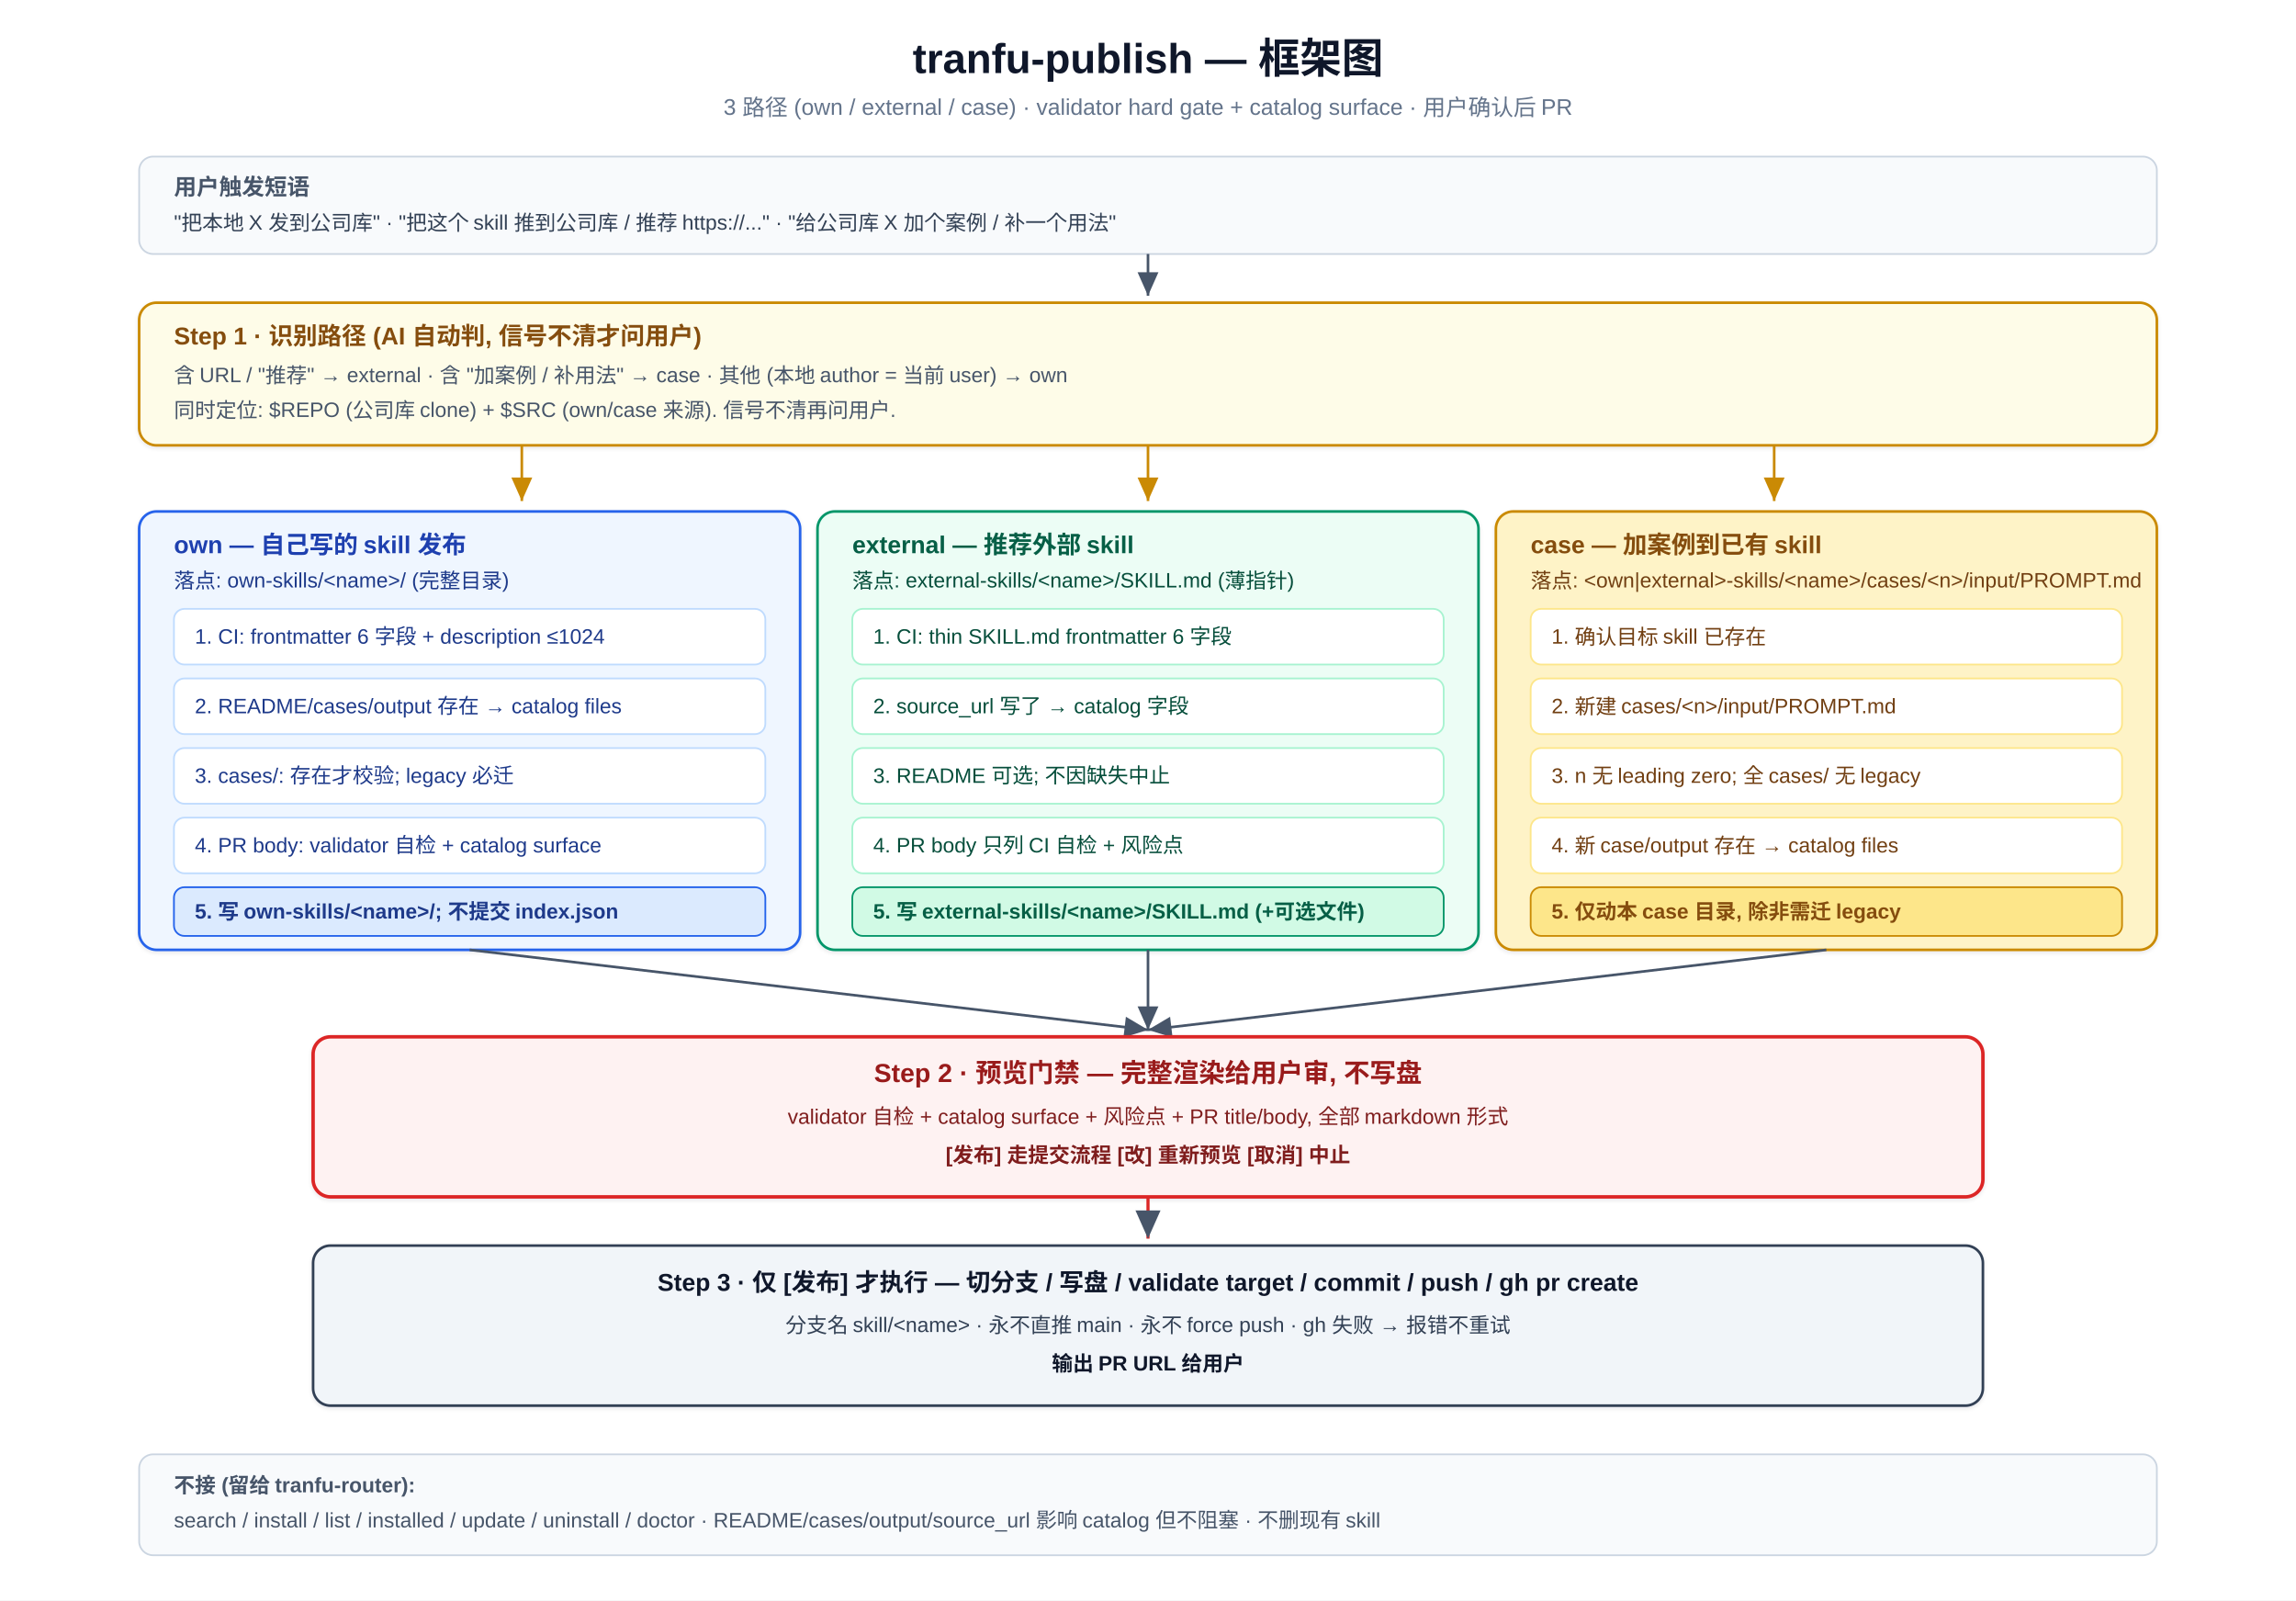
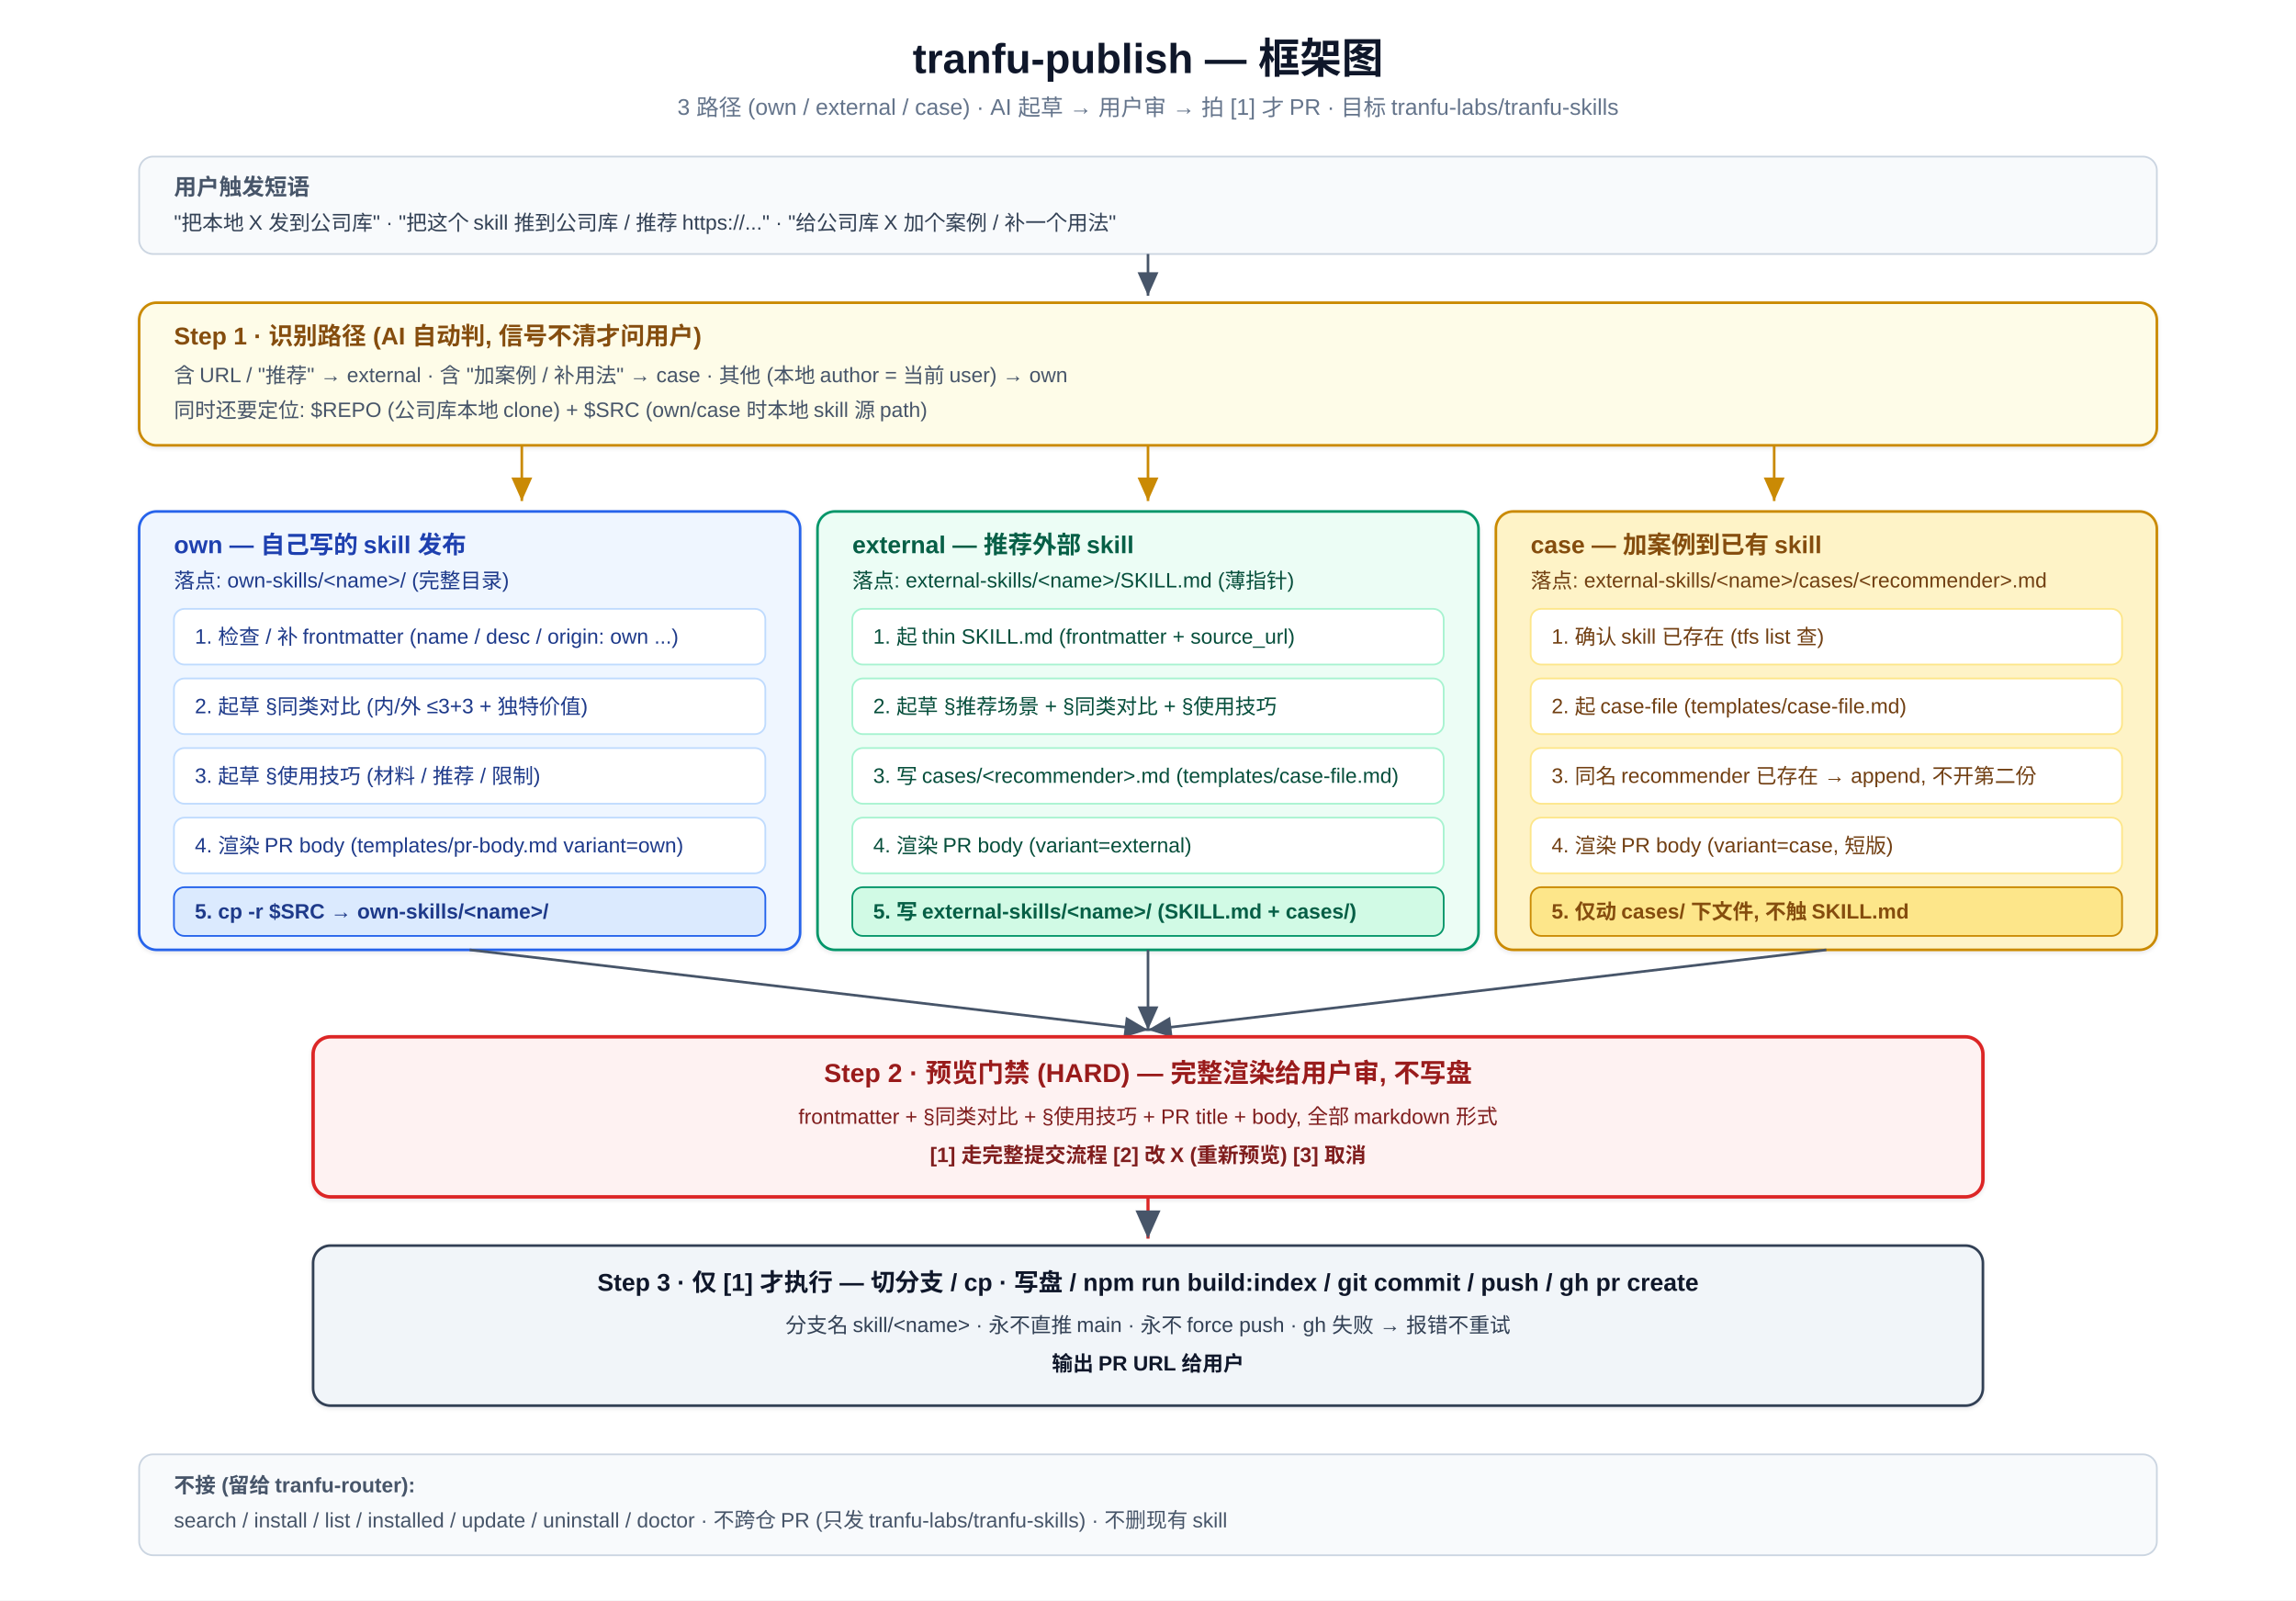
<svg xmlns="http://www.w3.org/2000/svg" viewBox="0 0 1320 920" font-family="system-ui, -apple-system, &quot;PingFang SC&quot;, &quot;Helvetica Neue&quot;, Arial, sans-serif">
  <defs>
    <style>text{font-family:system-ui,-apple-system,"PingFang SC","Helvetica Neue",Arial,sans-serif;}</style>
    <marker id="arr-gray" markerWidth="10" markerHeight="8" refX="9" refY="4" orient="auto" markerUnits="strokeWidth">
      <path d="M0,0 L9,4 L0,8 Z" fill="#475569" />
    </marker>
    <marker id="arr-blue" markerWidth="10" markerHeight="8" refX="9" refY="4" orient="auto" markerUnits="strokeWidth">
      <path d="M0,0 L9,4 L0,8 Z" fill="#2563eb" />
    </marker>
    <marker id="arr-green" markerWidth="10" markerHeight="8" refX="9" refY="4" orient="auto" markerUnits="strokeWidth">
      <path d="M0,0 L9,4 L0,8 Z" fill="#059669" />
    </marker>
    <marker id="arr-amber" markerWidth="10" markerHeight="8" refX="9" refY="4" orient="auto" markerUnits="strokeWidth">
      <path d="M0,0 L9,4 L0,8 Z" fill="#ca8a04" />
    </marker>
    <filter id="soft" x="-20%" y="-20%" width="140%" height="140%">
      <feDropShadow dx="0" dy="1" stdDeviation="1.2" flood-color="#0f172a" flood-opacity="0.10" />
    </filter>
  </defs>
  <rect width="1320" height="920" fill="#ffffff" />
  <text x="660" y="42" text-anchor="middle" font-size="24" font-weight="700" fill="#0f172a">tranfu-publish — 框架图</text>
-   <text x="660" y="66" text-anchor="middle" font-size="13" fill="#64748b">3 路径 (own / external / case) · validator hard gate + catalog surface · 用户确认后 PR</text>
+   <text x="660" y="66" text-anchor="middle" font-size="13" fill="#64748b">3 路径 (own / external / case) · AI 起草 → 用户审 → 拍 [1] 才 PR · 目标 tranfu-labs/tranfu-skills</text>
  <rect x="80" y="90" width="1160" height="56" rx="8" fill="#f8fafc" stroke="#cbd5e1" stroke-width="1" />
  <text x="100" y="112" font-size="13" font-weight="600" fill="#475569">用户触发短语</text>
  <text x="100" y="132" font-size="12" fill="#334155">"把本地 X 发到公司库"  ·  "把这个 skill 推到公司库 / 推荐 https://..."  ·  "给公司库 X 加个案例 / 补一个用法"</text>
  <line x1="660" y1="146" x2="660" y2="170" stroke="#475569" stroke-width="1.5" marker-end="url(#arr-gray)" />
  <rect x="80" y="174" width="1160" height="82" rx="10" fill="#fefce8" stroke="#ca8a04" stroke-width="1.5" filter="url(#soft)" />
  <text x="100" y="198" font-size="14" font-weight="700" fill="#854d0e">Step 1 · 识别路径 (AI 自动判, 信号不清才问用户)</text>
  <text x="100" y="220" font-size="12" fill="#475569">含 URL / "推荐" → external          ·         含 "加案例 / 补用法" → case          ·         其他 (本地 author = 当前 user) → own</text>
-   <text x="100" y="240" font-size="12" fill="#475569">同时定位: $REPO (公司库 clone) + $SRC (own/case 来源). 信号不清再问用户.</text>
+   <text x="100" y="240" font-size="12" fill="#475569">同时还要定位: $REPO (公司库本地 clone) + $SRC (own/case 时本地 skill 源 path)</text>
  <line x1="300" y1="256" x2="300" y2="288" stroke="#ca8a04" stroke-width="1.5" marker-end="url(#arr-amber)" />
  <line x1="660" y1="256" x2="660" y2="288" stroke="#ca8a04" stroke-width="1.5" marker-end="url(#arr-amber)" />
  <line x1="1020" y1="256" x2="1020" y2="288" stroke="#ca8a04" stroke-width="1.5" marker-end="url(#arr-amber)" />
  <rect x="80" y="294" width="380" height="252" rx="10" fill="#eff6ff" stroke="#2563eb" stroke-width="1.5" filter="url(#soft)" />
  <text x="100" y="318" font-size="14" font-weight="700" fill="#1e40af">own — 自己写的 skill 发布</text>
  <text x="100" y="338" font-size="12" fill="#1e3a8a">落点: own-skills/&lt;name&gt;/ (完整目录)</text>
  <rect x="100" y="350" width="340" height="32" rx="6" fill="#ffffff" stroke="#bfdbfe" />
-   <text x="112" y="370" font-size="12" fill="#1e3a8a">1. CI: frontmatter 6 字段 + description ≤1024</text>
+   <text x="112" y="370" font-size="12" fill="#1e3a8a">1. 检查 / 补 frontmatter (name / desc / origin: own ...)</text>
  <rect x="100" y="390" width="340" height="32" rx="6" fill="#ffffff" stroke="#bfdbfe" />
-   <text x="112" y="410" font-size="12" fill="#1e3a8a">2. README/cases/output 存在 → catalog files</text>
+   <text x="112" y="410" font-size="12" fill="#1e3a8a">2. 起草 §同类对比 (内/外 ≤3+3 + 独特价值)</text>
  <rect x="100" y="430" width="340" height="32" rx="6" fill="#ffffff" stroke="#bfdbfe" />
-   <text x="112" y="450" font-size="12" fill="#1e3a8a">3. cases/: 存在才校验; legacy 必迁</text>
+   <text x="112" y="450" font-size="12" fill="#1e3a8a">3. 起草 §使用技巧 (材料 / 推荐 / 限制)</text>
  <rect x="100" y="470" width="340" height="32" rx="6" fill="#ffffff" stroke="#bfdbfe" />
-   <text x="112" y="490" font-size="12" fill="#1e3a8a">4. PR body: validator 自检 + catalog surface</text>
+   <text x="112" y="490" font-size="12" fill="#1e3a8a">4. 渲染 PR body (templates/pr-body.md variant=own)</text>
  <rect x="100" y="510" width="340" height="28" rx="6" fill="#dbeafe" stroke="#2563eb" />
-   <text x="112" y="528" font-size="12" font-weight="600" fill="#1e3a8a">5. 写 own-skills/&lt;name&gt;/; 不提交 index.json</text>
+   <text x="112" y="528" font-size="12" font-weight="600" fill="#1e3a8a">5. cp -r $SRC → own-skills/&lt;name&gt;/</text>
  <rect x="470" y="294" width="380" height="252" rx="10" fill="#ecfdf5" stroke="#059669" stroke-width="1.5" filter="url(#soft)" />
  <text x="490" y="318" font-size="14" font-weight="700" fill="#065f46">external — 推荐外部 skill</text>
  <text x="490" y="338" font-size="12" fill="#064e3b">落点: external-skills/&lt;name&gt;/SKILL.md (薄指针)</text>
  <rect x="490" y="350" width="340" height="32" rx="6" fill="#ffffff" stroke="#a7f3d0" />
-   <text x="502" y="370" font-size="12" fill="#064e3b">1. CI: thin SKILL.md frontmatter 6 字段</text>
+   <text x="502" y="370" font-size="12" fill="#064e3b">1. 起 thin SKILL.md (frontmatter + source_url)</text>
  <rect x="490" y="390" width="340" height="32" rx="6" fill="#ffffff" stroke="#a7f3d0" />
-   <text x="502" y="410" font-size="12" fill="#064e3b">2. source_url 写了 → catalog 字段</text>
+   <text x="502" y="410" font-size="12" fill="#064e3b">2. 起草 §推荐场景 + §同类对比 + §使用技巧</text>
  <rect x="490" y="430" width="340" height="32" rx="6" fill="#ffffff" stroke="#a7f3d0" />
-   <text x="502" y="450" font-size="12" fill="#064e3b">3. README 可选; 不因缺失中止</text>
+   <text x="502" y="450" font-size="12" fill="#064e3b">3. 写 cases/&lt;recommender&gt;.md (templates/case-file.md)</text>
  <rect x="490" y="470" width="340" height="32" rx="6" fill="#ffffff" stroke="#a7f3d0" />
-   <text x="502" y="490" font-size="12" fill="#064e3b">4. PR body 只列 CI 自检 + 风险点</text>
+   <text x="502" y="490" font-size="12" fill="#064e3b">4. 渲染 PR body (variant=external)</text>
  <rect x="490" y="510" width="340" height="28" rx="6" fill="#d1fae5" stroke="#059669" />
-   <text x="502" y="528" font-size="12" font-weight="600" fill="#065f46">5. 写 external-skills/&lt;name&gt;/SKILL.md (+可选文件)</text>
+   <text x="502" y="528" font-size="12" font-weight="600" fill="#065f46">5. 写 external-skills/&lt;name&gt;/ (SKILL.md + cases/)</text>
  <rect x="860" y="294" width="380" height="252" rx="10" fill="#fef3c7" stroke="#ca8a04" stroke-width="1.5" filter="url(#soft)" />
  <text x="880" y="318" font-size="14" font-weight="700" fill="#854d0e">case — 加案例到已有 skill</text>
-   <text x="880" y="338" font-size="12" fill="#713f12">落点: &lt;own|external&gt;-skills/&lt;name&gt;/cases/&lt;n&gt;/input/PROMPT.md</text>
+   <text x="880" y="338" font-size="12" fill="#713f12">落点: external-skills/&lt;name&gt;/cases/&lt;recommender&gt;.md</text>
  <rect x="880" y="350" width="340" height="32" rx="6" fill="#ffffff" stroke="#fde68a" />
-   <text x="892" y="370" font-size="12" fill="#713f12">1. 确认目标 skill 已存在</text>
+   <text x="892" y="370" font-size="12" fill="#713f12">1. 确认 skill 已存在 (tfs list 查)</text>
  <rect x="880" y="390" width="340" height="32" rx="6" fill="#ffffff" stroke="#fde68a" />
-   <text x="892" y="410" font-size="12" fill="#713f12">2. 新建 cases/&lt;n&gt;/input/PROMPT.md</text>
+   <text x="892" y="410" font-size="12" fill="#713f12">2. 起 case-file (templates/case-file.md)</text>
  <rect x="880" y="430" width="340" height="32" rx="6" fill="#ffffff" stroke="#fde68a" />
-   <text x="892" y="450" font-size="12" fill="#713f12">3. n 无 leading zero; 全 cases/ 无 legacy</text>
+   <text x="892" y="450" font-size="12" fill="#713f12">3. 同名 recommender 已存在 → append, 不开第二份</text>
  <rect x="880" y="470" width="340" height="32" rx="6" fill="#ffffff" stroke="#fde68a" />
-   <text x="892" y="490" font-size="12" fill="#713f12">4. 新 case/output 存在 → catalog files</text>
+   <text x="892" y="490" font-size="12" fill="#713f12">4. 渲染 PR body (variant=case, 短版)</text>
  <rect x="880" y="510" width="340" height="28" rx="6" fill="#fde68a" stroke="#ca8a04" />
-   <text x="892" y="528" font-size="12" font-weight="600" fill="#854d0e">5. 仅动本 case 目录, 除非需迁 legacy</text>
+   <text x="892" y="528" font-size="12" font-weight="600" fill="#854d0e">5. 仅动 cases/ 下文件, 不触 SKILL.md</text>
  <line x1="270" y1="546" x2="660" y2="592" stroke="#475569" stroke-width="1.5" marker-end="url(#arr-gray)" />
  <line x1="660" y1="546" x2="660" y2="592" stroke="#475569" stroke-width="1.5" marker-end="url(#arr-gray)" />
  <line x1="1050" y1="546" x2="660" y2="592" stroke="#475569" stroke-width="1.5" marker-end="url(#arr-gray)" />
  <rect x="180" y="596" width="960" height="92" rx="10" fill="#fef2f2" stroke="#dc2626" stroke-width="2" filter="url(#soft)" />
-   <text x="660" y="622" text-anchor="middle" font-size="15" font-weight="700" fill="#991b1b">Step 2 · 预览门禁 — 完整渲染给用户审, 不写盘</text>
-   <text x="660" y="646" text-anchor="middle" font-size="12" fill="#7f1d1d">validator 自检 + catalog surface + 风险点 + PR title/body, 全部 markdown 形式</text>
-   <text x="660" y="668" text-anchor="middle" font-size="12" font-weight="600" fill="#7f1d1d">[发布] 走提交流程    [改] 重新预览    [取消] 中止</text>
+   <text x="660" y="622" text-anchor="middle" font-size="15" font-weight="700" fill="#991b1b">Step 2 · 预览门禁 (HARD) — 完整渲染给用户审, 不写盘</text>
+   <text x="660" y="646" text-anchor="middle" font-size="12" fill="#7f1d1d">frontmatter + §同类对比 + §使用技巧 + PR title + body, 全部 markdown 形式</text>
+   <text x="660" y="668" text-anchor="middle" font-size="12" font-weight="600" fill="#7f1d1d">[1] 走完整提交流程    [2] 改 X (重新预览)    [3] 取消</text>
  <line x1="660" y1="688" x2="660" y2="712" stroke="#dc2626" stroke-width="1.8" marker-end="url(#arr-gray)" />
  <rect x="180" y="716" width="960" height="92" rx="10" fill="#f1f5f9" stroke="#334155" stroke-width="1.5" filter="url(#soft)" />
-   <text x="660" y="742" text-anchor="middle" font-size="14" font-weight="700" fill="#0f172a">Step 3 · 仅 [发布] 才执行 — 切分支 / 写盘 / validate target / commit / push / gh pr create</text>
+   <text x="660" y="742" text-anchor="middle" font-size="14" font-weight="700" fill="#0f172a">Step 3 · 仅 [1] 才执行 — 切分支 / cp · 写盘 / npm run build:index / git commit / push / gh pr create</text>
  <text x="660" y="766" text-anchor="middle" font-size="12" fill="#334155">分支名 skill/&lt;name&gt; · 永不直推 main · 永不 force push · gh 失败 → 报错不重试</text>
  <text x="660" y="788" text-anchor="middle" font-size="12" font-weight="600" fill="#0f172a">输出 PR URL 给用户</text>
  <rect x="80" y="836" width="1160" height="58" rx="8" fill="#f8fafc" stroke="#cbd5e1" />
  <text x="100" y="858" font-size="12" font-weight="600" fill="#475569">不接 (留给 tranfu-router):</text>
-   <text x="100" y="878" font-size="12" fill="#475569">search / install / list / installed / update / uninstall / doctor   ·   README/cases/output/source_url 影响 catalog 但不阻塞   ·   不删现有 skill</text>
+   <text x="100" y="878" font-size="12" fill="#475569">search / install / list / installed / update / uninstall / doctor   ·   不跨仓 PR (只发 tranfu-labs/tranfu-skills)   ·   不删现有 skill</text>
</svg>
